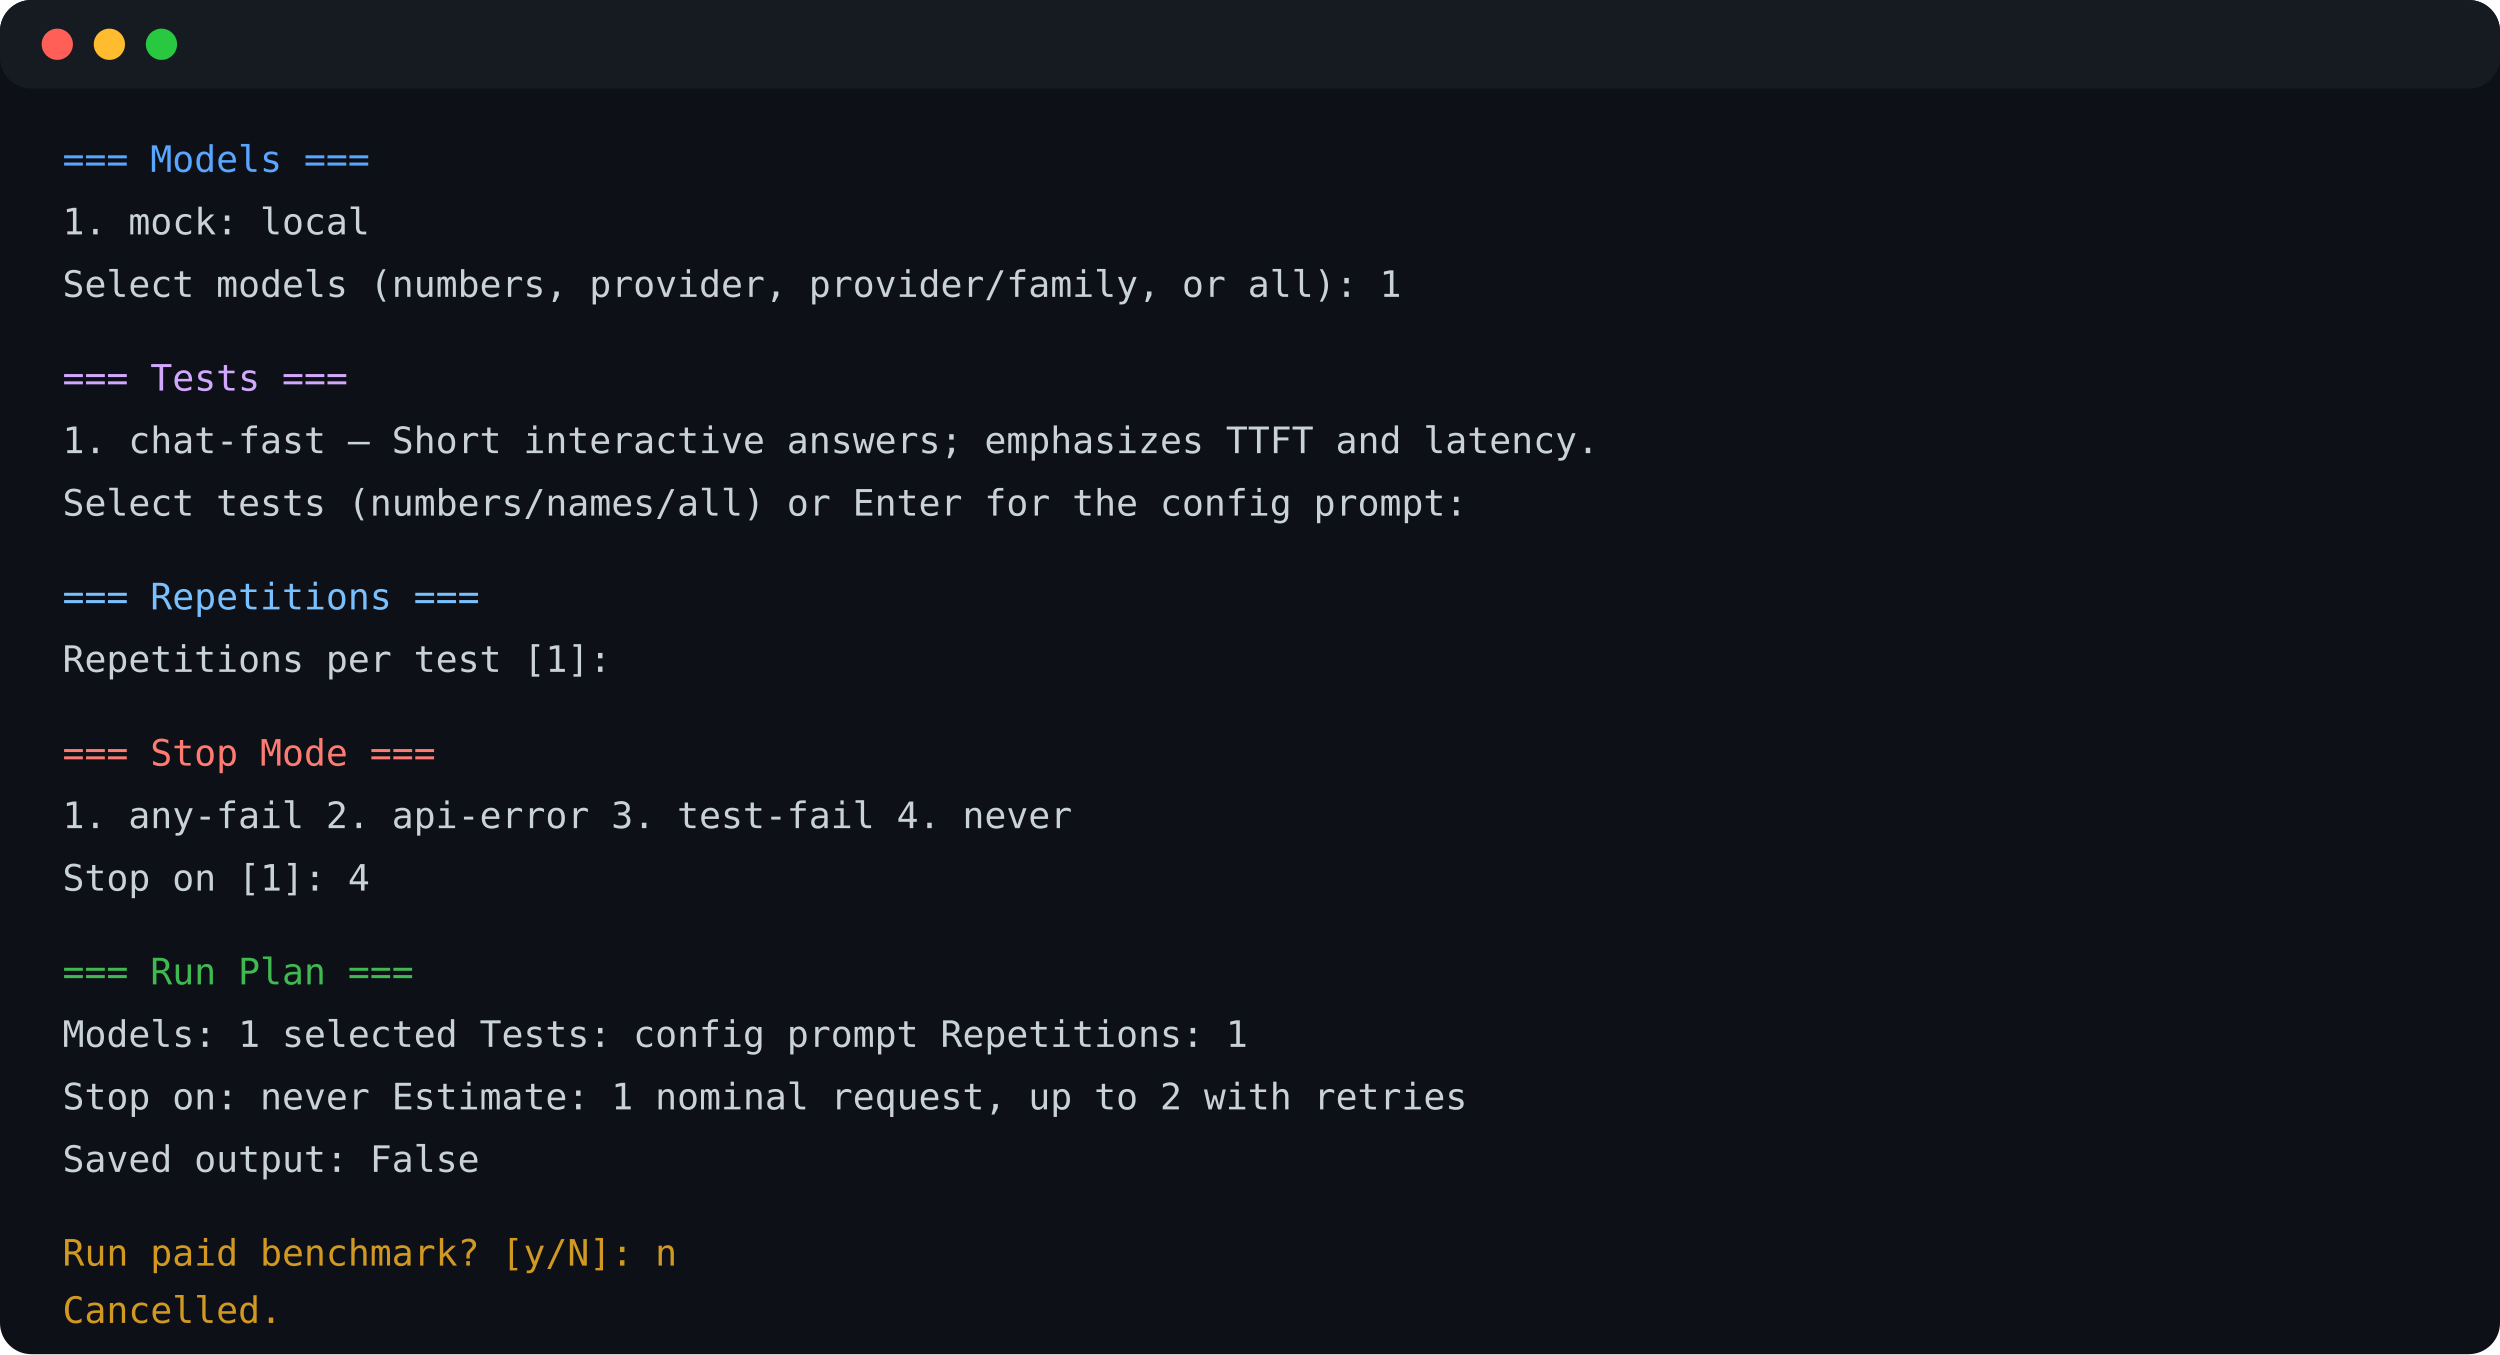
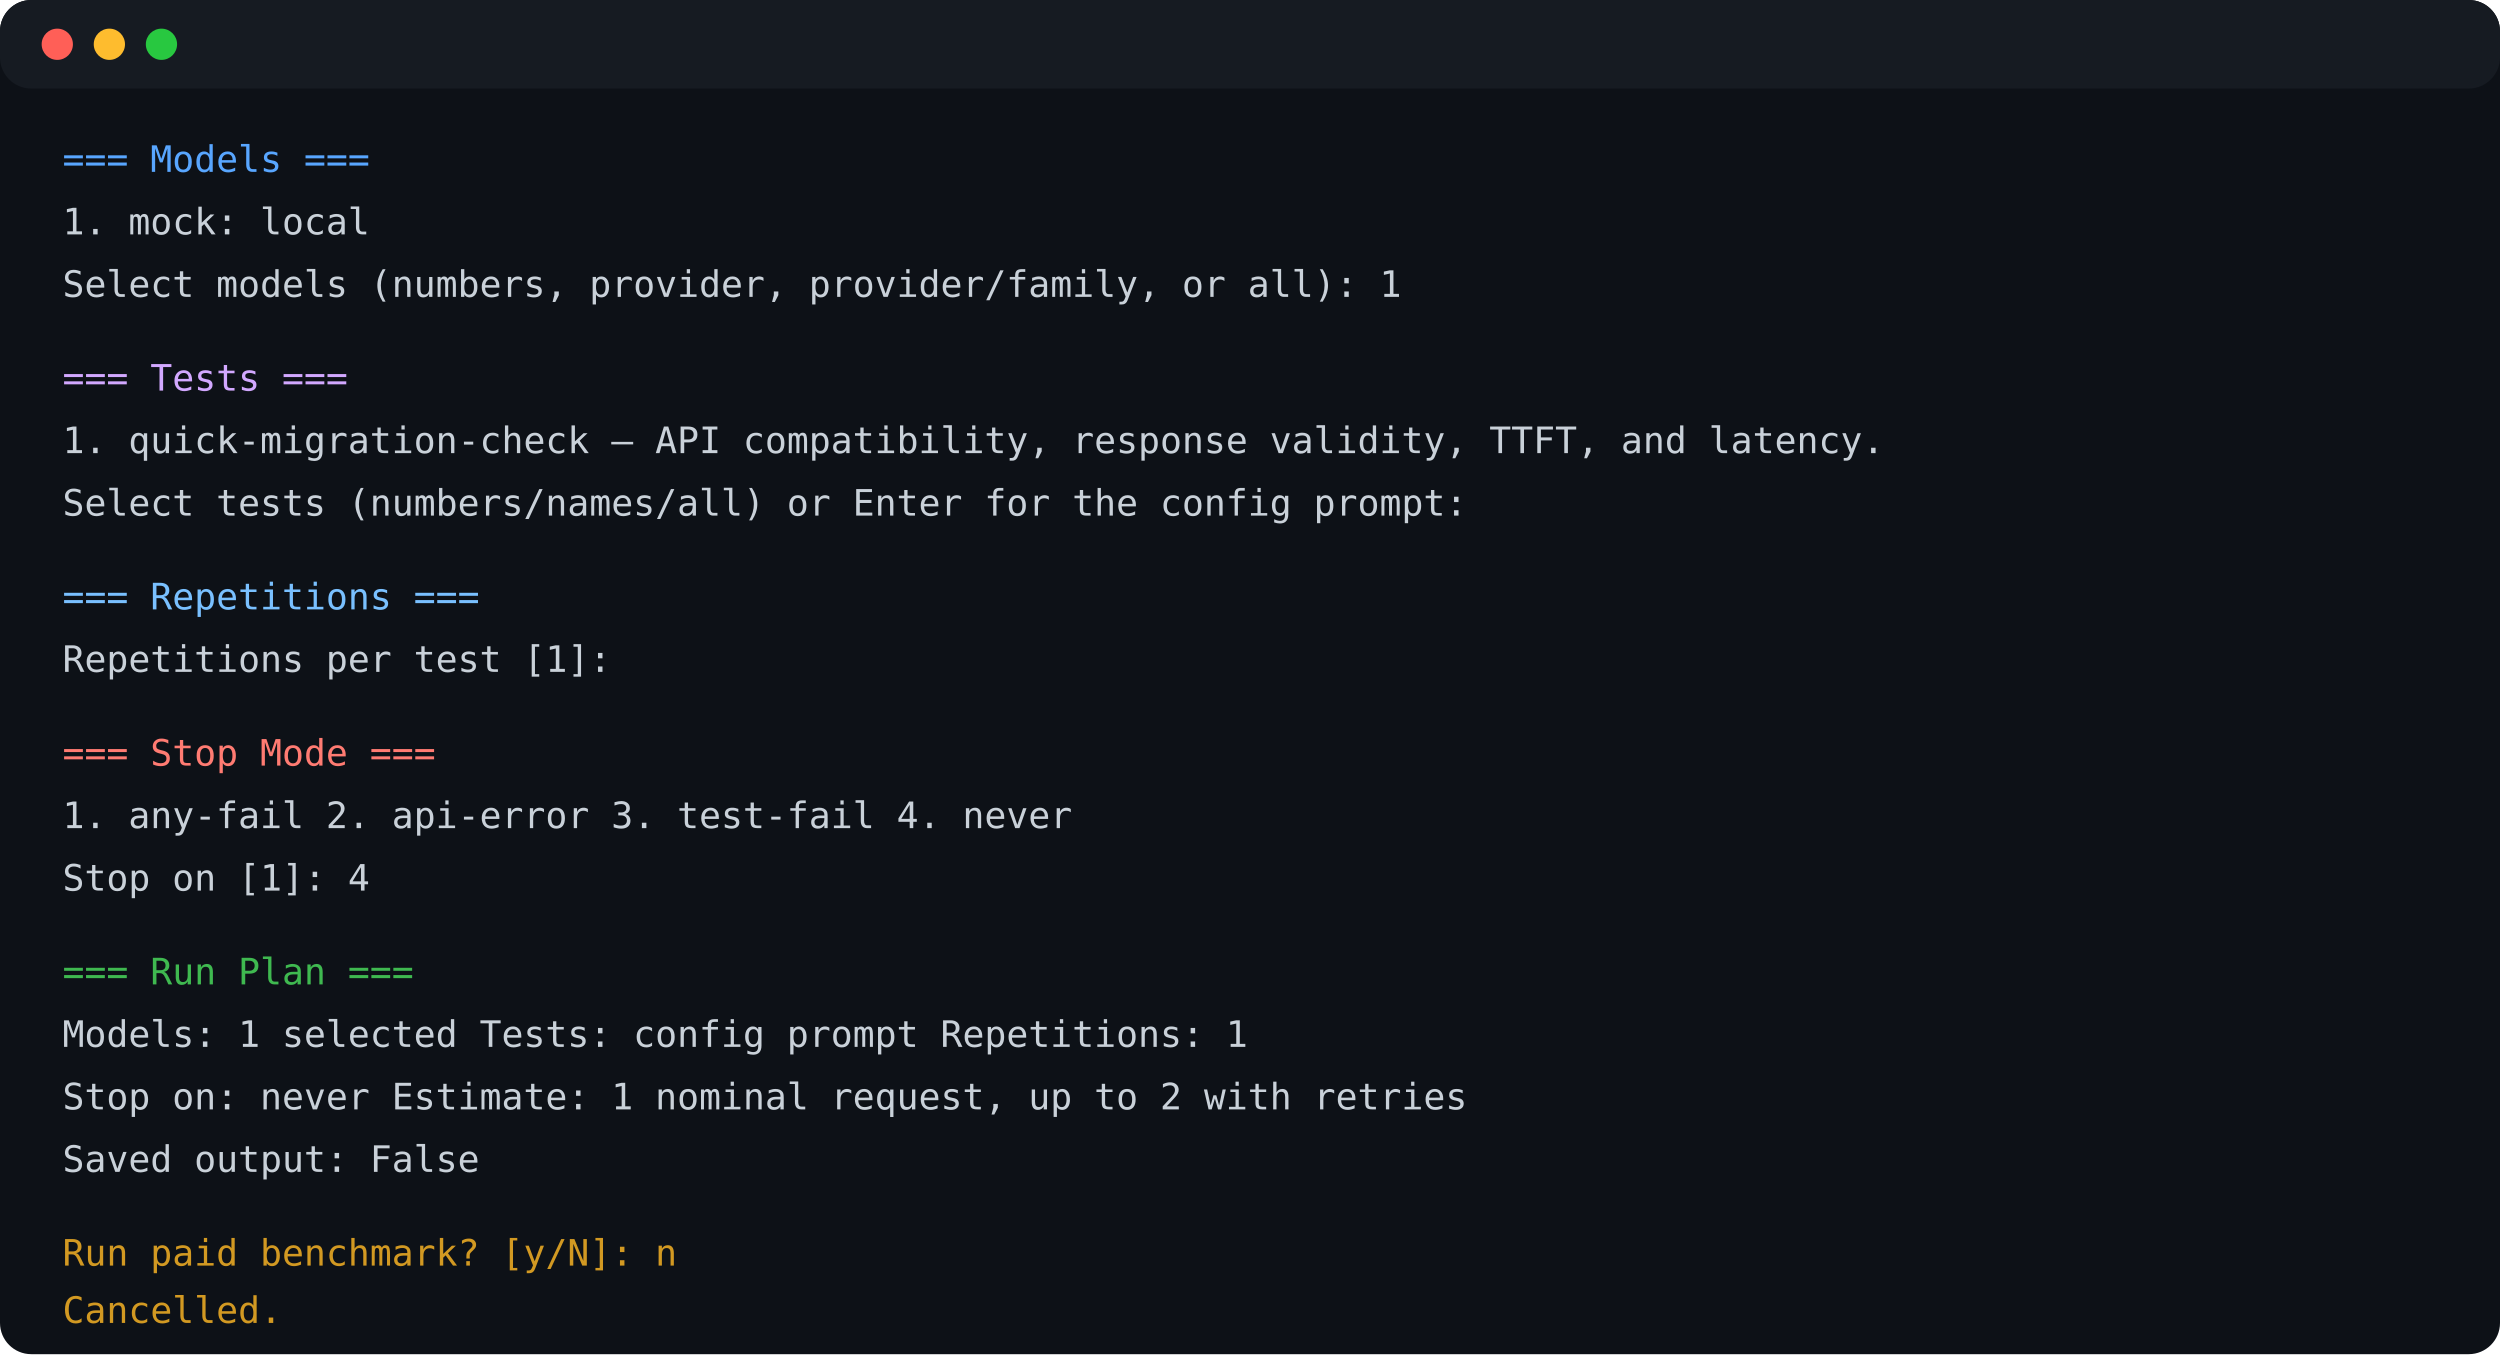
<svg xmlns="http://www.w3.org/2000/svg" width="960" height="520" viewBox="0 0 960 520" role="img" aria-labelledby="title desc">
  <rect width="960" height="520" rx="12" fill="#0d1117" />
  <rect x="0" y="0" width="960" height="34" rx="12" fill="#161b22" />
  <circle cx="22" cy="17" r="6" fill="#ff5f57" />
  <circle cx="42" cy="17" r="6" fill="#febc2e" />
  <circle cx="62" cy="17" r="6" fill="#28c840" />
  <g fill="#c9d1d9" font-family="ui-monospace, SFMono-Regular, Menlo, Consolas, monospace" font-size="14">
    <text x="24" y="66" fill="#58a6ff">=== Models ===</text>
    <text x="24" y="90">  1. mock: local</text>
    <text x="24" y="114">Select models (numbers, provider, provider/family, or all): 1</text>
    <text x="24" y="150" fill="#d2a8ff">=== Tests ===</text>
-     <text x="24" y="174">  1. chat-fast — Short interactive answers; emphasizes TTFT and latency.</text>
+     <text x="24" y="174">  1. quick-migration-check — API compatibility, response validity, TTFT, and latency.</text>
    <text x="24" y="198">Select tests (numbers/names/all) or Enter for the config prompt:</text>
    <text x="24" y="234" fill="#79c0ff">=== Repetitions ===</text>
    <text x="24" y="258">Repetitions per test [1]:</text>
    <text x="24" y="294" fill="#ff7b72">=== Stop Mode ===</text>
    <text x="24" y="318">  1. any-fail   2. api-error   3. test-fail   4. never</text>
    <text x="24" y="342">Stop on [1]: 4</text>
    <text x="24" y="378" fill="#3fb950">=== Run Plan ===</text>
    <text x="24" y="402">  Models: 1 selected    Tests: config prompt    Repetitions: 1</text>
    <text x="24" y="426">  Stop on: never    Estimate: 1 nominal request, up to 2 with retries</text>
    <text x="24" y="450">  Saved output: False</text>
    <text x="24" y="486" fill="#d29922">Run paid benchmark? [y/N]: n</text>
    <text x="24" y="508" fill="#d29922">Cancelled.</text>
  </g>
</svg>
